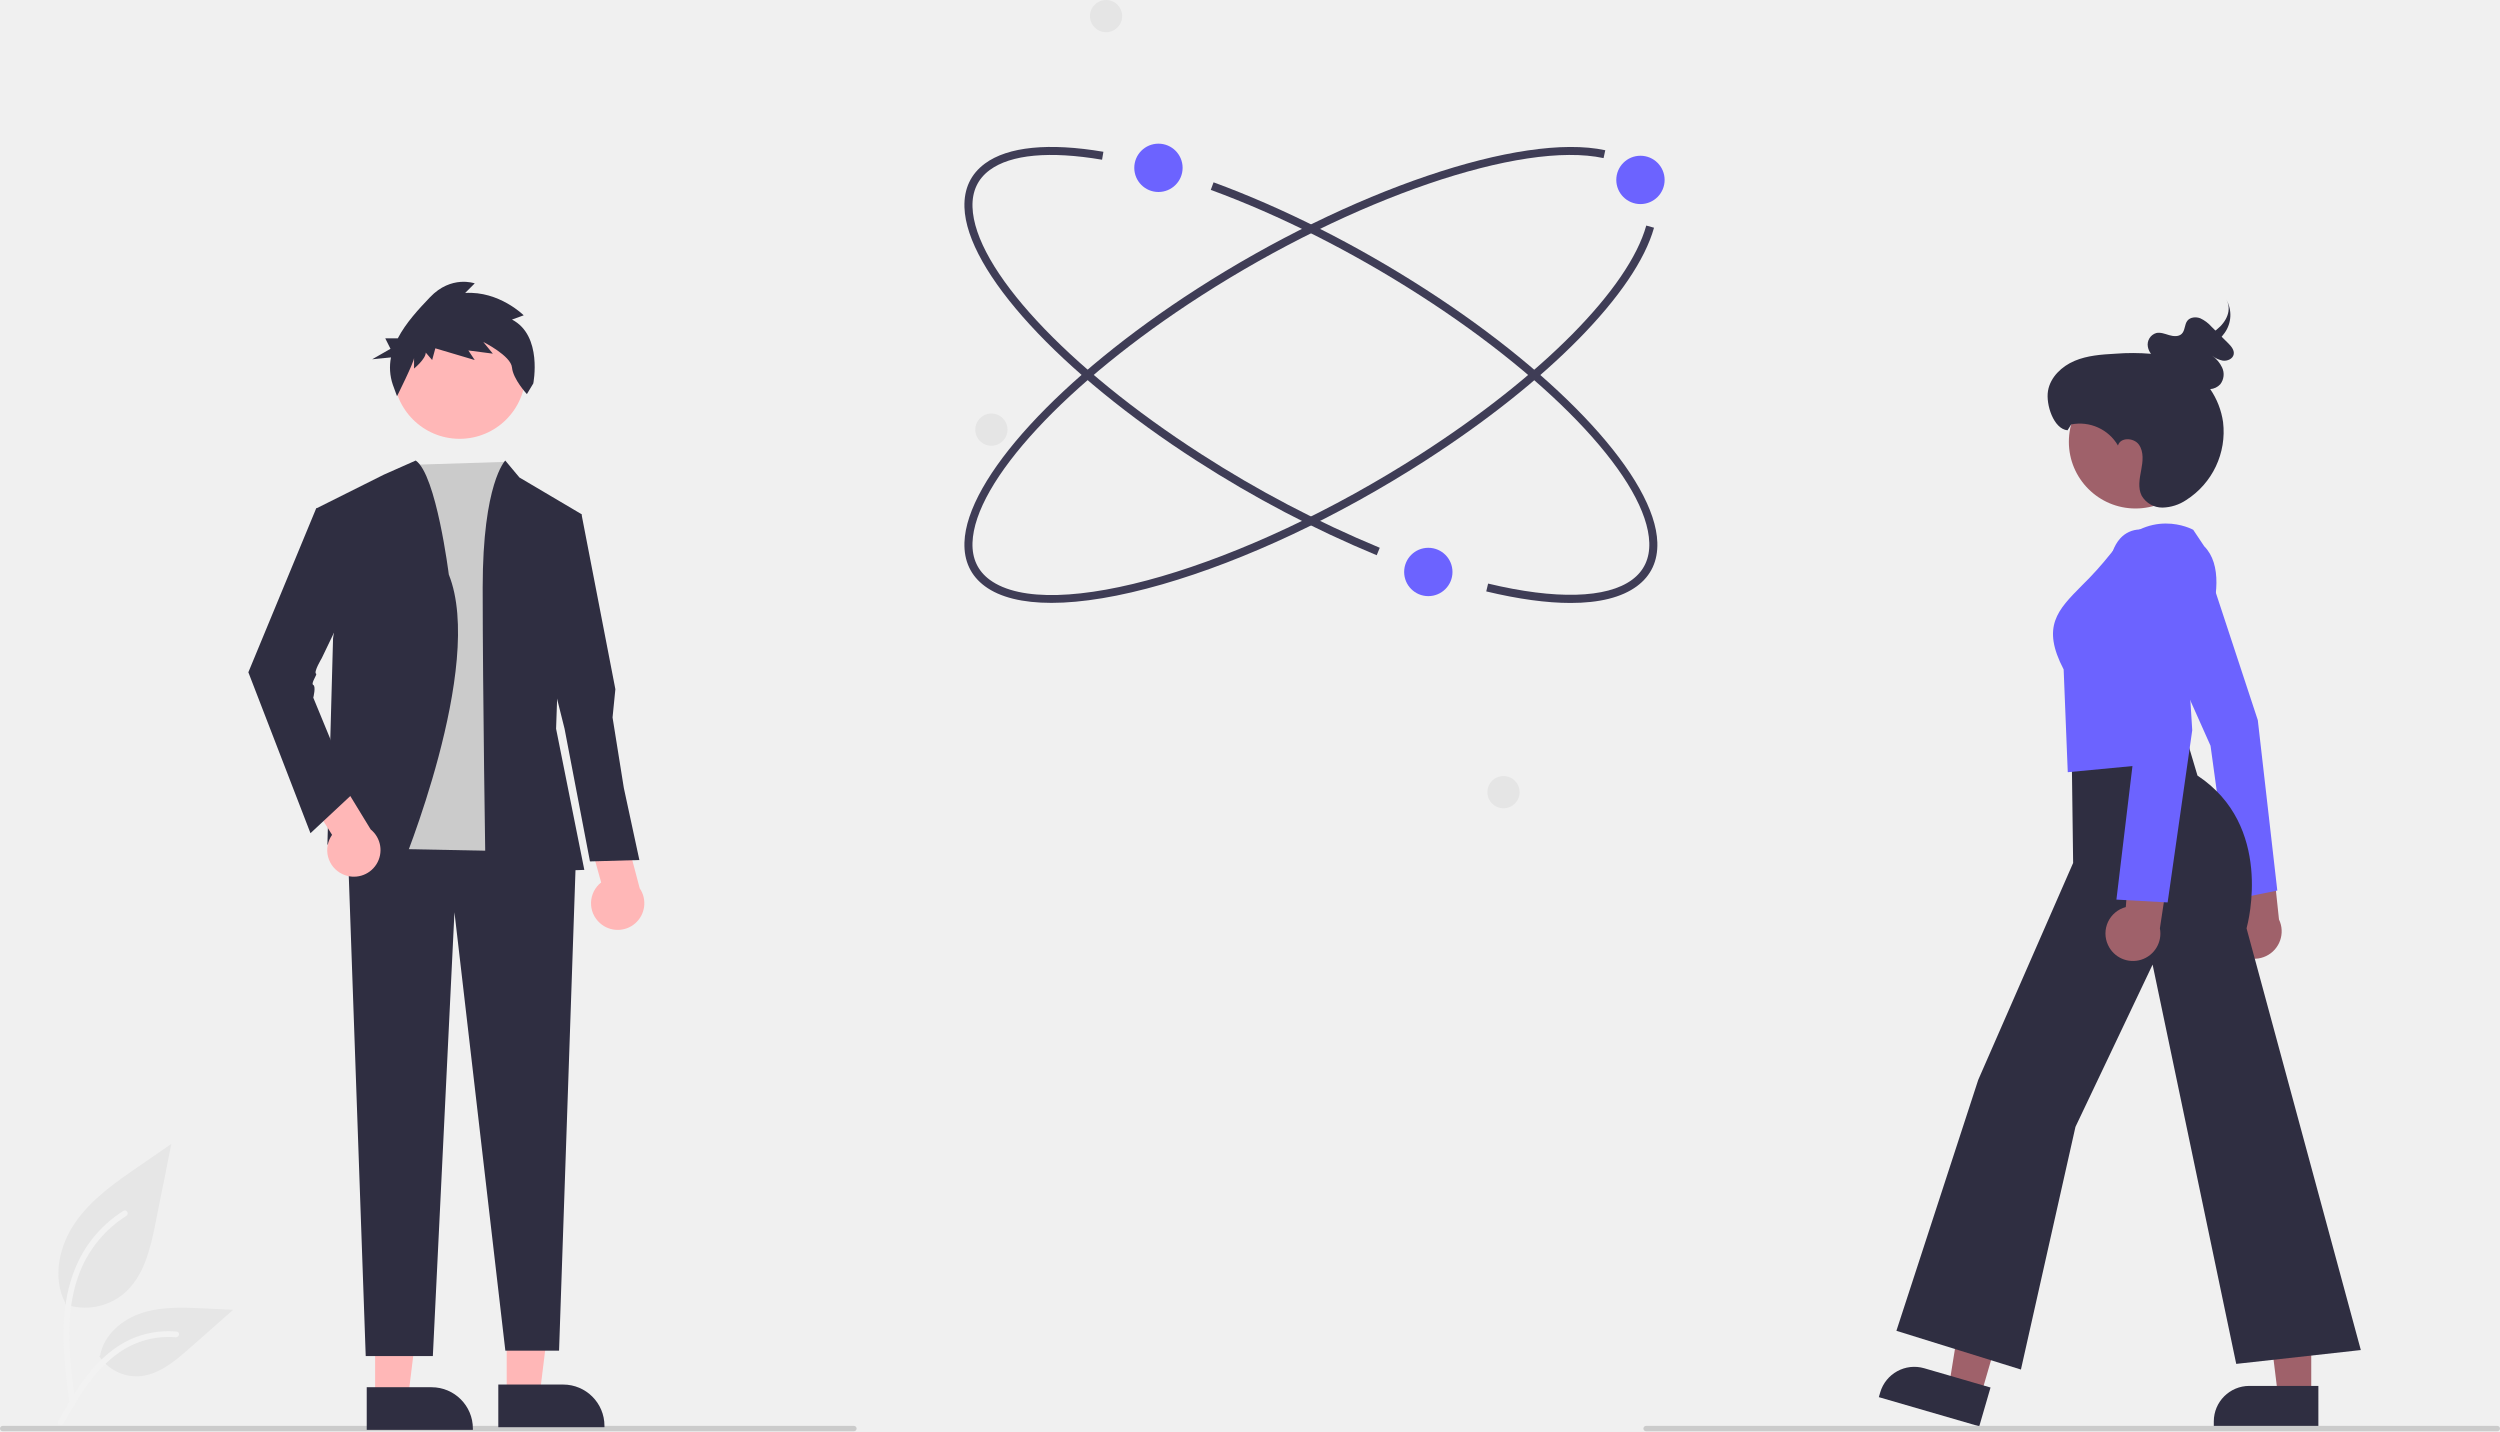
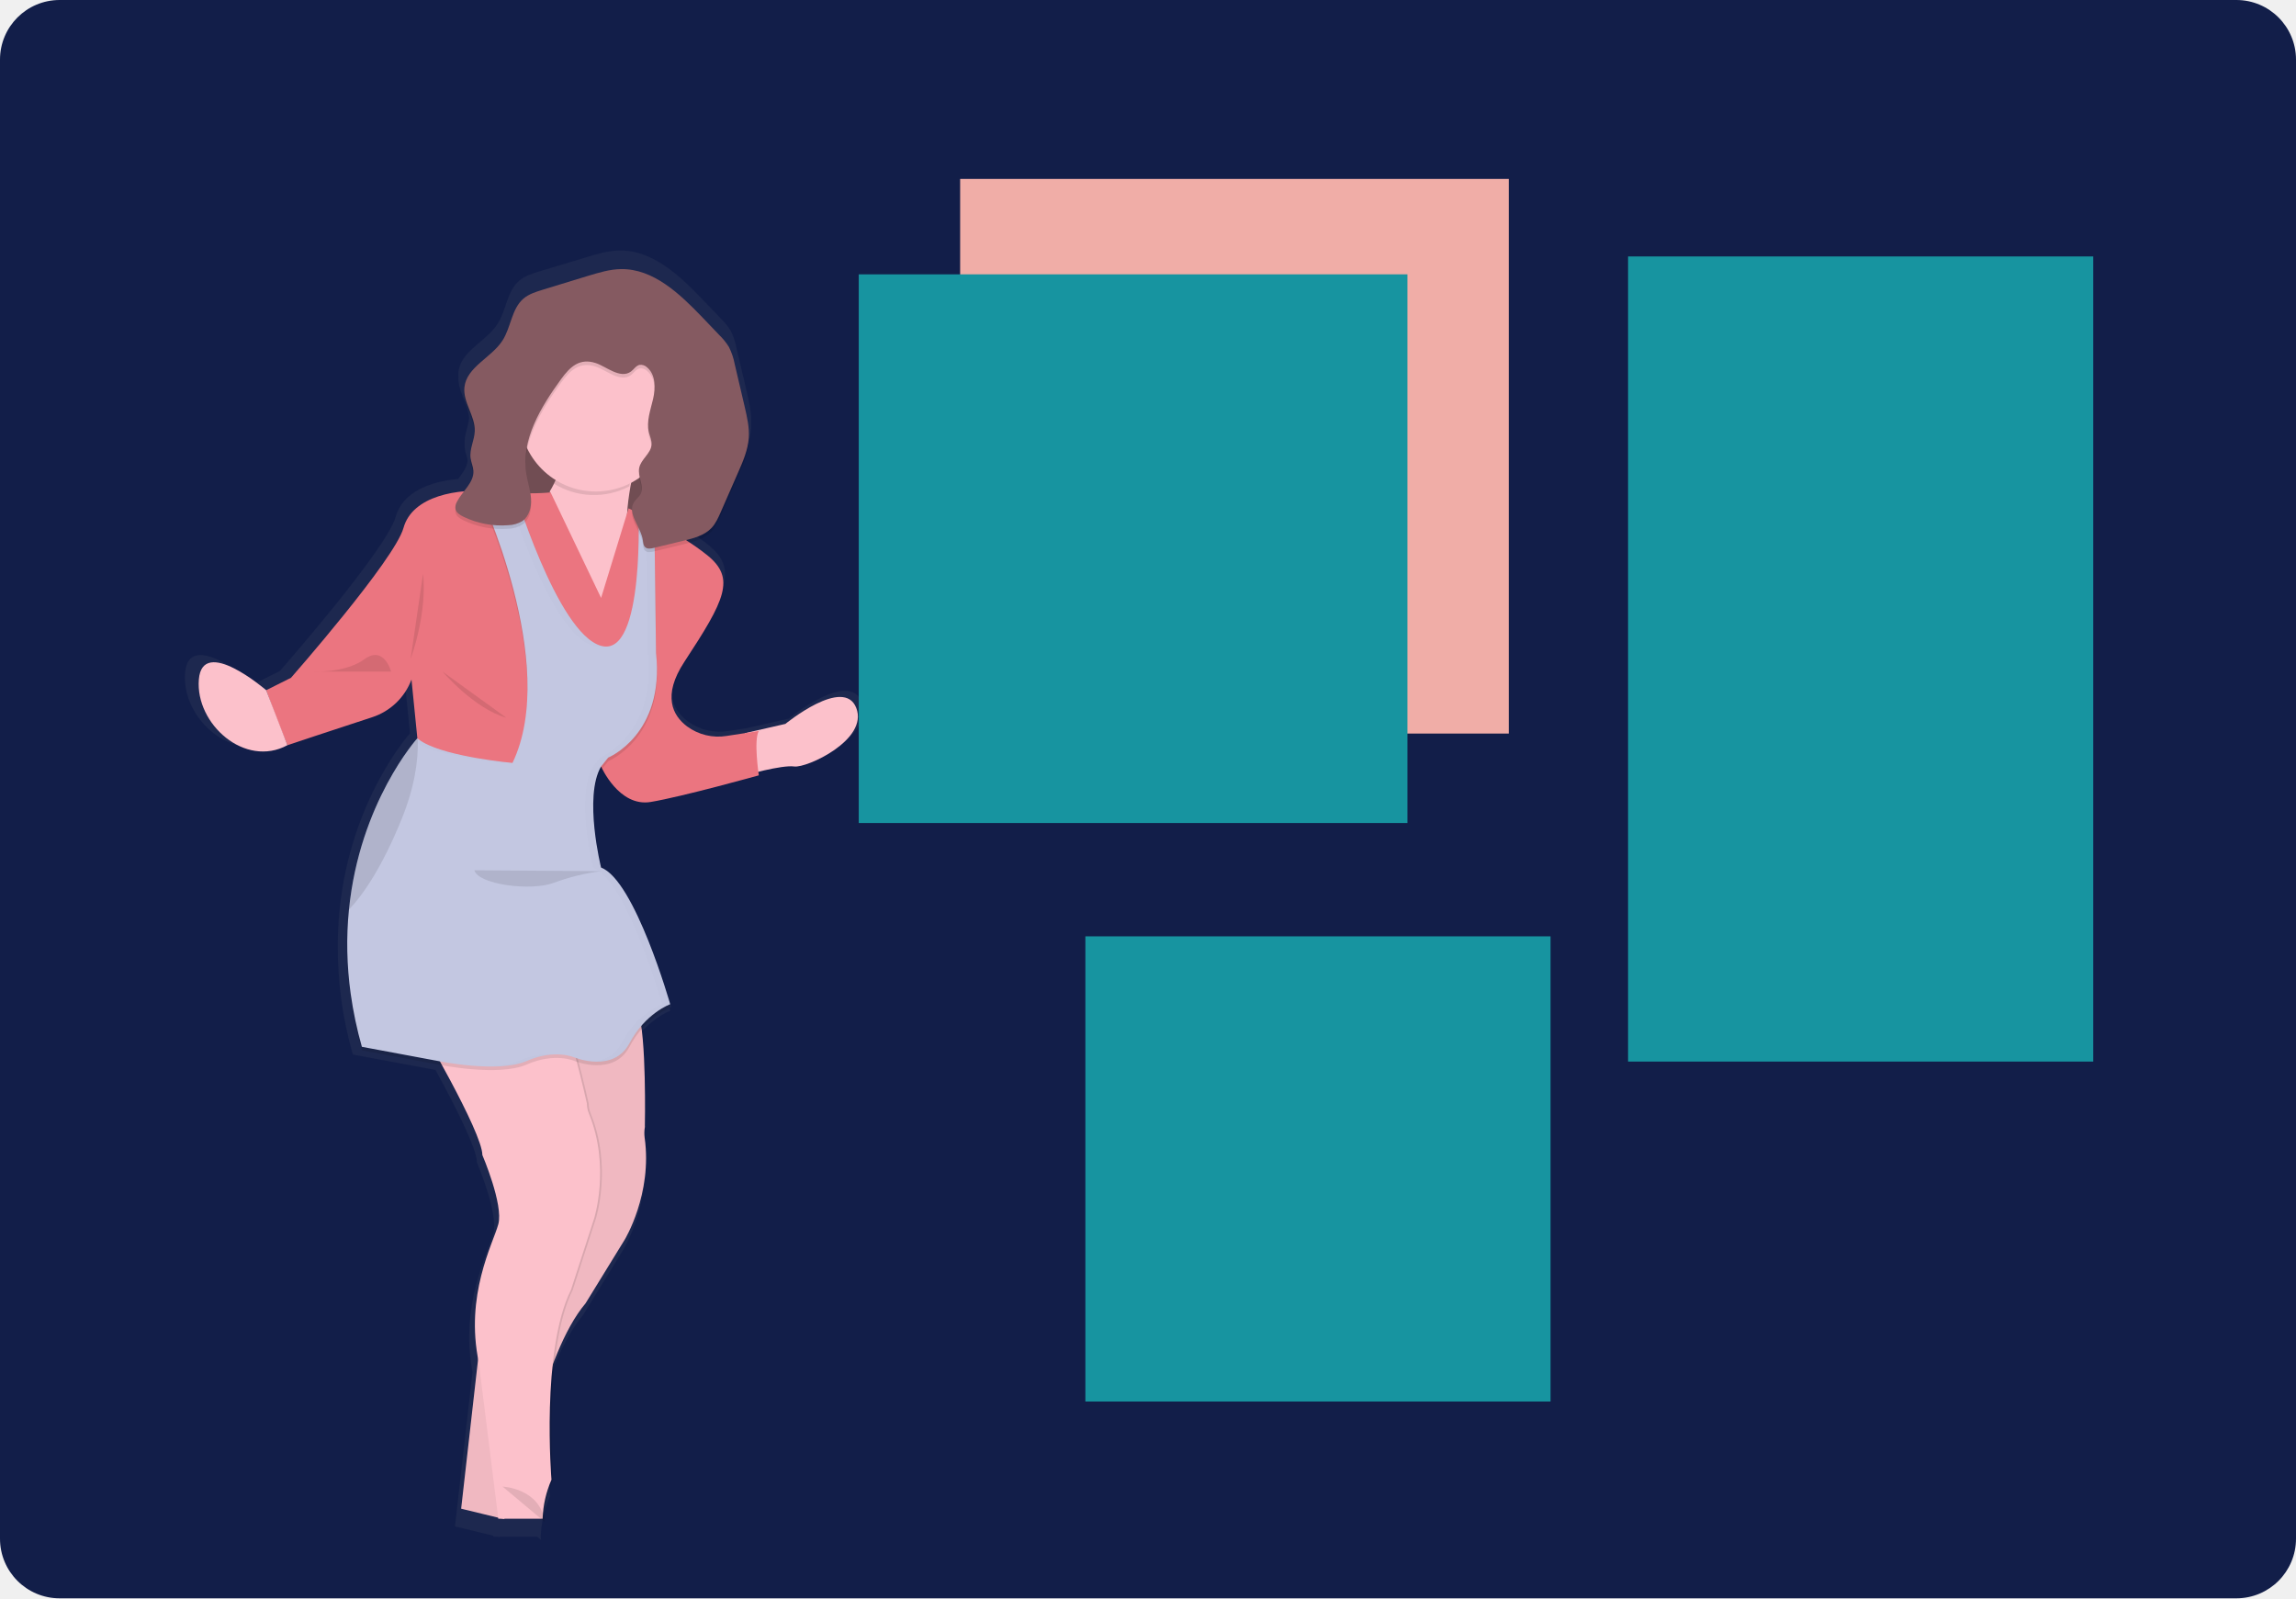
- <svg xmlns="http://www.w3.org/2000/svg" data-name="Layer 1" width="931" height="533" viewBox="0 0 931 533">
-   <path id="b28c6922-ddd3-47e4-a3ac-36d7a7012cbe-962" data-name="Path 438" d="M158.629,669.196a22.651,22.651,0,0,0,21.873-3.853c7.661-6.431,10.063-17.021,12.017-26.83L198.3,609.5l-12.102,8.333c-8.704,5.993-17.603,12.178-23.629,20.858s-8.655,20.53-3.815,29.922" transform="translate(-134.5 -183.5)" fill="#e6e6e6" />
-   <path id="f348d1cd-efe1-4e64-9555-bec9588846f0-963" data-name="Path 439" d="M160.498,706.343c-1.523-11.098-3.09-22.339-2.019-33.555.949-9.962,3.988-19.69,10.176-27.669A46.029,46.029,0,0,1,180.464,634.416c1.181-.745,2.268,1.126,1.092,1.868a43.759,43.759,0,0,0-17.31,20.884c-3.768,9.584-4.374,20.033-3.724,30.215.392,6.157,1.226,12.274,2.063,18.383a1.121,1.121,0,0,1-.756,1.331,1.088,1.088,0,0,1-1.331-.756Z" transform="translate(-134.5 -183.5)" fill="#f2f2f2" />
-   <path id="a93533ad-4b65-413c-802a-4ad30488ecb9-964" data-name="Path 442" d="M171.462,688.535a16.674,16.674,0,0,0,14.528,7.501c7.357-.349,13.487-5.481,19.005-10.355l16.325-14.414L210.517,670.75c-7.77-.372-15.74-.721-23.141,1.678s-14.226,8.163-15.579,15.823" transform="translate(-134.5 -183.5)" fill="#e6e6e6" />
-   <path id="b011e8a2-9a94-4c33-83aa-73d3f3df33bf-965" data-name="Path 443" d="M156.192,712.722c7.333-12.976,15.839-27.397,31.038-32.006a34.635,34.635,0,0,1,13.054-1.348c1.386.12,1.04,2.256-.343,2.137a32.177,32.177,0,0,0-20.833,5.512c-5.874,3.999-10.448,9.558-14.319,15.452-2.371,3.611-4.495,7.375-6.619,11.134C157.491,714.805,155.506,713.937,156.192,712.722Z" transform="translate(-134.5 -183.5)" fill="#f2f2f2" />
-   <circle cx="369.193" cy="160" r="6" fill="#e5e5e5" />
-   <path d="M647.187,390.271a421.9,421.9,0,0,1-67.003-35.151c-50.996-32.803-85.768-70.744-86.524-94.412-.221-6.917,2.348-12.403,7.637-16.304,8.556-6.311,23.809-7.825,44.112-4.382l-.501,2.958c-19.481-3.305-33.945-1.977-41.829,3.838-4.448,3.281-6.607,7.921-6.42,13.794.726,22.726,34.945,59.691,85.149,91.984a418.783,418.783,0,0,0,66.517,34.898Z" transform="translate(-134.5 -183.5)" fill="#3f3d56" />
-   <path d="M719.389,408.044c-8.897,0-19.433-1.432-31.414-4.304l.699-2.917c25.156,6.029,44.192,5.528,53.602-1.414,4.448-3.281,6.607-7.922,6.42-13.794-.727-22.726-34.945-59.691-85.149-91.984-25.445-16.367-52.469-29.998-78.152-39.418l1.033-2.816c25.887,9.495,53.115,23.227,78.742,39.711,50.996,32.803,85.768,70.744,86.524,94.412.221,6.917-2.348,12.403-7.637,16.304C738.44,405.966,730.103,408.044,719.389,408.044Z" transform="translate(-134.5 -183.5)" fill="#3f3d56" />
-   <path d="M526.052,408.012c-10.744 0-19.158-2.061-24.755-6.189-5.289-3.901-7.859-9.387-7.637-16.304.756-23.668,35.528-61.609,86.524-94.412,56.995-36.661,120.97-58.388,152.118-51.659l-.633,2.933c-30.445-6.581-93.471,14.977-149.862,51.25-50.204,32.292-84.422,69.258-85.149,91.984-.188,5.873,1.972,10.514,6.42,13.794,22.525,16.612,94.512-4.387,160.47-46.813,45.309-29.144,77.504-61.752,84.021-85.1l2.89.807c-6.706,24.025-39.386,57.291-85.288,86.816-32.303,20.778-67.037,37.107-97.803,45.978C551.387,405.705,537.417,408.012,526.052,408.012Z" transform="translate(-134.5 -183.5)" fill="#3f3d56" />
-   <circle cx="431.405" cy="62.5" r="9" fill="#6c63ff" />
-   <circle cx="531.905" cy="213" r="9" fill="#6c63ff" />
-   <circle cx="559.905" cy="295" r="6" fill="#e5e5e5" />
-   <circle cx="411.905" cy="6" r="6" fill="#e5e5e5" />
-   <circle cx="610.905" cy="67" r="9" fill="#6c63ff" />
-   <path d="M452.5,716.5h-317a1,1,0,0,1,0-2h317a1,1,0,0,1,0,2Z" transform="translate(-134.5 -183.5)" fill="#cbcbcb" />
-   <polygon points="188.696 519.608 200.956 519.607 206.788 472.319 188.694 472.32 188.696 519.608" fill="#ffb7b7" />
-   <path d="M320.069,699.105l24.144-.001h.001a15.387,15.387,0,0,1,15.386,15.386v.5l-39.531.001Z" transform="translate(-134.5 -183.5)" fill="#2f2e41" />
-   <polygon points="139.696 520.608 151.956 520.607 157.788 473.319 139.694 473.32 139.696 520.608" fill="#ffb7b7" />
-   <path d="M271.069,700.105l24.144-.001h.001a15.387,15.387,0,0,1,15.386,15.386v.5l-39.531.001Z" transform="translate(-134.5 -183.5)" fill="#2f2e41" />
-   <path d="M348.926,504.295,342.693,686.5h-20L303.738,523.22,295.693,688.5h-25l-6.907-195.77,76.75-1.051Z" transform="translate(-134.5 -183.5)" fill="#2f2e41" />
-   <polygon points="152.941 173.116 188.193 172 196.048 317.115 140.325 315.999 152.941 173.116" fill="#cbcbcb" />
-   <path d="M315.303,508.5l36.798-1.051-10.514-52.569,1.051-30.49,8.411-49.415-23.13-13.668L322.663,355s-8.411,8.411-8.411,47.312S315.303,508.5,315.303,508.5Z" transform="translate(-134.5 -183.5)" fill="#2f2e41" />
-   <path d="M283.762,507.449s31.541-75.947,17.873-109.993c0,0-4.653-37.2-12.314-42.456l-11.867,5.257-25.233,12.616,9.462,26.284-3.154,22.079L256.426,497.987Z" transform="translate(-134.5 -183.5)" fill="#2f2e41" />
-   <path d="M262.02,509.016A9.859,9.859,0,0,1,258.163,494.399L246.16,475.334l9.807-10.12,16.572,27.162a9.912,9.912,0,0,1-10.519,16.64Z" transform="translate(-134.5 -183.5)" fill="#ffb7b7" />
-   <path d="M357.884,527.229a9.859,9.859,0,0,1,.488-15.109l-6.044-21.703,12.293-6.89,8.105,30.769a9.912,9.912,0,0,1-14.842,12.933Z" transform="translate(-134.5 -183.5)" fill="#ffb7b7" />
-   <path d="M263.786,370.771l-11.565,2.103-25.233,60.98,23.13,59.928,15.771-14.719-14.719-35.747s1.051-4.205,0-4.731,1.545-3.91,1.051-4.172c-1.051-.559,2.103-5.816,2.103-5.816l12.616-26.284Z" transform="translate(-134.5 -183.5)" fill="#2f2e41" />
-   <polygon points="204.984 191.476 216.55 191.476 229.166 256.661 228.115 267.175 232.32 293.459 238.103 320.269 219.704 320.795 210.241 271.38 201.83 237.737 204.984 191.476" fill="#2f2e41" />
-   <circle cx="171.158" cy="138.854" r="24.561" fill="#ffb7b7" />
-   <path d="M325.167,302.509l4.361-1.586s-9.119-9.119-21.805-8.326l3.568-3.568s-8.722-3.172-16.651,5.154c-4.168,4.377-8.991,9.521-11.997,15.316h-4.67l1.949,3.898L273.099,317.297l7.002-.7a19.672,19.672,0,0,0,.662,10.097l1.586,4.361s6.343-12.687,6.343-14.272v3.965s4.361-3.568,4.361-5.947l2.379,2.775,1.189-4.361,14.669,4.361-2.379-3.568,9.119,1.189-3.568-4.361s10.308,5.154,10.704,9.515c.396,4.361,5.55,9.911,5.55,9.911l2.379-3.965S336.664,308.456,325.167,302.509Z" transform="translate(-134.5 -183.5)" fill="#2f2e41" />
-   <polygon points="751.068 473.471 733.506 468.369 725.837 515.912 737.736 519.37 751.068 473.471" fill="#9f616a" />
-   <path d="M834.178,703.796l.506-1.741a13.234,13.234,0,0,1,16.4-9.017l24.69,7.172h0l-4.197,14.449h0L834.178,703.796Z" transform="translate(-134.5 -183.5)" fill="#2f2e41" />
-   <polygon points="860.711 471.858 842.422 471.857 848.317 519.652 860.708 519.653 860.711 471.858" fill="#9f616a" />
-   <path d="M958.919,714.658l0-1.813a13.234,13.234,0,0,1,13.235-13.233l25.71.001h0l-.001,15.047h0l-38.944-.002Z" transform="translate(-134.5 -183.5)" fill="#2f2e41" />
-   <path d="M978.394,539.54a10.219,10.219,0,0,0,4.799-13.631l-3.464-32.619-17.259-7.376,6.434,35.541a10.219,10.219,0,0,0,9.489,18.086Z" transform="translate(-134.5 -183.5)" fill="#9f616a" />
-   <path d="M975.306,451.681l-20.249-61.47c-.422-.705-5.462-8.637-16.437-5.263a9.178,9.178,0,0,0-5.669,4.623c-3.213,6.159-.216,15.674-.203,15.724l24.929,55.863.026.058,7.869,57.37,16.993-3.45Z" transform="translate(-134.5 -183.5)" fill="#6c63ff" />
-   <path d="M840.72,679.087l30.477-93.455,35.337-80.771-.509-39.174,41.934-9.778,4.883,16.417c28.242,18.635,18.938,54.483,18.275,56.886l42.554,157.045-46.4,5.155-31.145-148.692-28.724,60.419-20.309,90.377Z" transform="translate(-134.5 -183.5)" fill="#2f2e41" />
-   <path d="M903.002,432.802c-8.337-15.981-2.31-22.067,6.806-31.272a125.466,125.466,0,0,0,10.466-11.57c14.221-18.283,30.725-9.304,30.891-9.21l.093.052,4.078,6.116c13.438,13.524-6.94,50.687-8.488,53.454l1.022,26.574-43.336,4.127Z" transform="translate(-134.5 -183.5)" fill="#6c63ff" />
-   <circle cx="795.269" cy="164.538" r="24.825" fill="#9f616a" />
-   <path d="M919.513,535.392a10.219,10.219,0,0,0,19.332-6.176l4.902-32.434-14.831-11.503-2.768,36.012a10.164,10.164,0,0,0-6.636,14.101Z" transform="translate(-134.5 -183.5)" fill="#9f616a" />
-   <path d="M922.654,518.508l7.001-58.309-9.979-60.339c-.023-.423-.519-10.43,4.397-15.853a10.037,10.037,0,0,1,7.277-3.331c12.468-.546,15.45,9.842,15.478,9.946l4.061,64.821-9.161,64.125Z" transform="translate(-134.5 -183.5)" fill="#6c63ff" />
-   <path d="M904.453,343.74l1.351-2.175A16.457,16.457,0,0,1,923.236,349.408c.853-3.141,5.92-2.979,7.795-.319,1.875,2.661,1.46,6.255.852,9.453-.608,3.197-1.297,6.673.18,9.573a8.871,8.871,0,0,0,7.755,4.41,16.499,16.499,0,0,0,8.808-2.803A30.152,30.152,0,0,0,962.367,340.666a29.012,29.012,0,0,0-4.775-12.257,5.666,5.666,0,0,0,3.754-1.825,6.008,6.008,0,0,0,.658-6.24,11.305,11.305,0,0,0-3.683-4.37,9.171,9.171,0,0,0,3.897,1.82c1.752.253,3.797-.657,4.114-2.345.303-1.608-.985-3.072-2.176-4.251q-1.158-1.147-2.316-2.294a14.632,14.632,0,0,0,1.114-1.43A11.503,11.503,0,0,0,963.531,295c2.209,3.773.271,8.262-3.621,11.321-.125.098-.266.185-.394.28l-1.477-1.463a12.653,12.653,0,0,0-4.154-3.107c-1.634-.627-3.721-.443-4.787.886-1.141,1.423-.822,3.687-2.157,4.939-1.169,1.095-3.071.912-4.644.45-1.573-.462-3.198-1.138-4.788-.792a4.497,4.497,0,0,0-3.144,5.15,6.13,6.13,0,0,0,1.163,2.595,81.002,81.002,0,0,0-13.211-.041c-5.176.288-10.464.647-15.239,2.667-4.774,2.02-9.018,6.039-9.898,11.147C896.298,334.142,899.289,343.291,904.453,343.74Z" transform="translate(-134.5 -183.5)" fill="#2f2e41" />
-   <path d="M1064.5,716.5h-317a1,1,0,0,1,0-2h317a1,1,0,0,1,0,2Z" transform="translate(-134.5 -183.5)" fill="#cbcbcb" />
+ <svg xmlns="http://www.w3.org/2000/svg" width="385" height="268" viewBox="0 0 385 268" fill="none">
+   <rect width="385" height="268" rx="10" fill="#121E49" />
+   <g opacity="0.1">
+     <path opacity="0.1" d="M112.613 255.449C112.316 254.75 111.888 254.235 111.321 254.087C110.753 253.938 110.109 254.176 109.497 254.652C109.137 254.939 108.811 255.266 108.525 255.628C108.334 255.865 108.157 256.112 107.993 256.368C107.806 256.661 107.636 256.965 107.485 257.279C107.279 257.698 107.114 258.137 106.992 258.588C106.965 258.689 106.941 258.79 106.923 258.885C106.871 259.128 106.843 259.375 106.837 259.623C106.813 261.11 107.838 261.824 109.182 262.178C110.525 262.532 111.793 262.431 112.509 261.069C112.63 260.844 112.73 260.607 112.807 260.364C112.827 260.292 112.851 260.218 112.869 260.141C112.978 259.709 113.048 259.267 113.077 258.823C113.098 258.525 113.107 258.228 113.101 257.93C113.09 257.495 113.045 257.061 112.967 256.633C112.892 256.227 112.773 255.83 112.613 255.449Z" fill="url(#paint0_linear_15_381)" />
+   </g>
+   <g opacity="0.1">
+     <path opacity="0.1" d="M215.117 209.867C215.025 209.678 214.916 209.498 214.791 209.329L214.675 209.177C214.444 208.893 214.189 208.63 213.911 208.392C213.73 208.234 213.537 208.094 213.338 207.942C213.044 207.735 212.735 207.551 212.413 207.392C212.105 207.238 211.782 207.117 211.448 207.032C210.854 206.883 210.286 206.916 209.909 207.22C209.531 207.523 209.371 208.07 209.386 208.707C209.399 209.087 209.456 209.464 209.555 209.832C209.618 210.075 209.695 210.314 209.784 210.549C209.886 210.817 210.004 211.079 210.137 211.334C210.314 211.677 210.523 212.003 210.761 212.307C210.815 212.375 210.871 212.438 210.925 212.5C211.06 212.654 211.209 212.794 211.371 212.92C212.354 213.675 213.323 213.336 214.217 212.622C215.112 211.908 215.67 211.013 215.117 209.867Z" fill="url(#paint1_linear_15_381)" />
+   </g>
+   <g opacity="0.1">
+     <path opacity="0.1" d="M97.864 231.489L94.194 229.038C95.101 230.251 96.396 231.116 97.864 231.489V231.489Z" fill="url(#paint2_linear_15_381)" />
+   </g>
+   <path d="M132.272 120.488L125.284 122.083L122.152 122.571C120.958 122.768 119.736 122.724 118.56 122.441C117.383 122.159 116.275 121.643 115.3 120.926C112.836 119.066 110.967 115.672 114.836 109.776C121.872 99.066 123.706 95.383 118.812 91.403C117.92 90.665 116.871 89.915 115.781 89.204C117.175 88.826 118.544 88.312 119.519 87.27C120.235 86.506 120.669 85.527 121.091 84.569L124.11 77.694C124.954 75.772 125.809 73.803 125.949 71.711C125.97 71.387 125.97 71.06 125.949 70.736C125.997 69.058 125.616 67.392 125.233 65.753L123.51 58.393C123.317 57.358 122.977 56.356 122.499 55.418C122.02 54.657 121.449 53.957 120.8 53.335L117.876 50.286C114.013 46.258 109.476 41.932 103.91 42.001C101.967 42.025 100.08 42.596 98.223 43.167L90.396 45.52C89.208 45.88 88.019 46.261 87.068 47.058C84.989 48.843 84.911 52.017 83.431 54.314C81.512 57.289 77.227 58.863 76.871 62.388C76.85 62.639 76.85 62.892 76.871 63.144C76.71 65.524 78.496 67.686 78.653 70.051C78.564 71.518 77.81 72.934 77.919 74.386C77.898 74.661 77.905 74.937 77.94 75.21C78.035 75.903 78.335 76.561 78.41 77.254C78.297 78.381 77.566 79.336 76.817 80.312C72.048 80.734 67.493 82.549 66.361 86.622C64.831 92.134 46.937 112.504 46.937 112.504L42.655 114.661C42.655 114.661 31.643 105.168 31.031 112.822C30.419 120.477 38.983 128.134 46.325 124.154C46.325 124.154 54.285 121.497 60.956 119.319C62.501 118.815 63.913 117.97 65.086 116.845C66.26 115.72 67.166 114.345 67.737 112.822L68.75 122.955C68.75 122.955 58.796 134.004 56.944 152.543C56.757 154.406 56.647 156.348 56.647 158.359C56.593 164.604 57.442 170.824 59.17 176.825L72.322 179.276C72.322 179.276 72.574 179.33 73.023 179.41C76.16 185.131 79.967 192.553 79.967 194.894C79.967 194.894 83.636 203.468 82.718 206.839C81.827 210.144 77.091 218.762 79.23 230.085L76.291 255.94L82.695 257.493L82.718 257.674H83.449L83.726 257.74L83.743 257.674H90.087L90.744 258.225C90.717 258.034 90.685 257.853 90.649 257.674H90.673C90.748 255.351 91.268 253.064 92.203 250.936C92.203 250.936 91.312 240.101 92.53 230.005C93.986 226.331 95.73 222.924 97.774 220.5L104.519 209.531C104.519 209.531 109.357 201.627 107.975 191.887C107.896 191.293 107.909 190.691 108.014 190.102C108.044 189.932 108.014 189.902 108.014 189.902C108.014 189.902 108.24 179.211 107.464 173.151C109.88 170.384 112.397 169.483 112.397 169.483C112.397 169.483 112.346 169.307 112.254 168.992C112.444 168.908 112.551 168.87 112.551 168.87C112.551 168.87 106.433 147.432 100.621 145.29C100.621 145.29 98.366 136.256 99.664 130.416C99.846 129.73 100.116 129.071 100.466 128.455L100.651 128.226C101.382 129.678 104.303 134.771 109.033 133.968C114.539 133.049 127.69 129.375 127.69 129.375C127.69 129.375 127.655 129.14 127.607 128.756C129.666 128.253 132.516 127.658 133.808 127.842C135.951 128.14 146.654 123.249 144.505 117.728C142.357 112.206 132.272 120.488 132.272 120.488Z" fill="url(#paint3_linear_15_381)" />
+   <path opacity="0.3" d="M210.182 205.646C209.19 206.158 207.977 206.958 207.404 208.026C207.308 207.669 207.253 207.303 207.24 206.934C207.745 206.216 208.438 205.652 209.243 205.304C209.567 205.384 209.882 205.498 210.182 205.646V205.646Z" fill="white" />
+   <path d="M124.906 122.934L131.696 121.381C131.696 121.381 141.501 113.349 143.581 118.703C145.661 124.058 135.261 128.818 133.181 128.521C131.101 128.223 124.862 130.008 124.862 130.008L124.906 122.934Z" fill="#FCC1CB" />
+   <path d="M112.679 67.24H87.125V92.825H112.679V67.24Z" fill="#855A61" />
+   <path opacity="0.15" d="M112.679 67.24H87.125V92.825H112.679V67.24Z" fill="black" />
+   <path d="M83.838 169.155C83.838 169.155 89.969 189.313 89.059 193.074C89.059 193.074 90.566 201.999 88.931 204.973C87.297 207.948 80.647 215.207 80.3 226.756L77.328 252.971L84.549 254.723C85.147 252.546 86.157 250.505 87.523 248.708C87.523 248.708 90.896 227.181 98.184 218.542L104.736 207.886C104.736 207.886 109.434 200.208 108.094 190.747C108.016 190.169 108.028 189.582 108.13 189.007C108.156 188.843 108.13 188.814 108.13 188.814C108.13 188.814 108.451 173.588 106.98 169.557C105.509 165.526 83.838 169.155 83.838 169.155Z" fill="#FCC1CB" />
+   <path opacity="0.05" d="M83.838 169.155C83.838 169.155 89.969 189.313 89.059 193.074C89.059 193.074 90.566 201.999 88.931 204.973C87.297 207.948 80.647 215.207 80.3 226.756L77.328 252.971L84.549 254.723C85.147 252.546 86.157 250.505 87.523 248.708C87.523 248.708 90.896 227.181 98.184 218.542L104.736 207.886C104.736 207.886 109.434 200.208 108.094 190.747C108.016 190.169 108.028 189.582 108.13 189.007C108.156 188.843 108.13 188.814 108.13 188.814C108.13 188.814 108.451 173.588 106.98 169.557C105.509 165.526 83.838 169.155 83.838 169.155Z" fill="black" />
+   <path opacity="0.1" d="M70.485 171.657C70.485 171.657 81.182 189.804 81.182 193.672C81.182 193.672 84.748 202.002 83.856 205.274C82.965 208.546 78.211 217.174 80.588 228.478L83.856 254.658H91.285C91.358 252.401 91.863 250.18 92.77 248.113C92.77 248.113 90.988 226.396 96.039 216.281L99.902 204.381C99.902 204.381 102.716 195.647 99.034 186.681C98.822 186.161 98.713 185.606 98.713 185.044V185.044C98.713 185.044 95.445 170.17 93.068 166.6C90.691 163.03 70.485 171.657 70.485 171.657Z" fill="black" />
+   <path d="M70.188 171.657C70.188 171.657 80.885 189.804 80.885 193.672C80.885 193.672 84.451 202.002 83.559 205.274C82.668 208.546 77.914 217.174 80.291 228.478L83.559 254.658H90.988C91.061 252.401 91.565 250.18 92.473 248.113C92.473 248.113 90.691 226.396 95.742 216.281L99.605 204.381C99.605 204.381 102.419 195.647 98.737 186.681C98.524 186.161 98.415 185.606 98.416 185.044V185.044C98.416 185.044 95.148 170.17 92.77 166.6C90.393 163.03 70.188 171.657 70.188 171.657Z" fill="#FCC1CB" />
+   <path d="M107.033 75.567C107.033 75.567 104.062 86.574 105.548 89.847C107.033 93.119 100.793 104.424 100.793 104.424L92.176 82.409C94.048 79.393 94.686 75.77 93.959 72.295L107.033 75.567Z" fill="#FCC1CB" />
+   <path d="M92.325 82.561C92.325 82.561 88.611 83.007 82.668 82.412C76.725 81.817 69.148 83.156 67.662 88.511C66.177 93.866 48.794 113.649 48.794 113.649L44.634 115.732C44.634 115.732 46.417 120.789 48.2 124.954C48.2 124.954 55.925 122.372 62.415 120.259C63.916 119.769 65.287 118.947 66.427 117.853C67.567 116.76 68.446 115.424 68.999 113.944L70.188 125.843L97.525 130.901L100.793 128.521C100.793 128.521 103.765 135.363 109.113 134.471C114.462 133.578 127.239 130.008 127.239 130.008C127.239 130.008 126.347 124.058 127.239 122.571L121.863 123.398C120.704 123.589 119.517 123.546 118.374 123.272C117.231 122.998 116.155 122.497 115.207 121.8C112.813 119.992 111 116.695 114.759 110.969C121.593 100.556 123.376 96.987 118.622 93.119C113.867 89.252 105.399 85.236 105.399 85.236L100.793 100.259L92.325 82.561Z" fill="#EB7580" />
+   <path opacity="0.1" d="M85.936 81.814L80.24 82.865C80.24 82.865 93.959 111.861 85.936 128.521C85.936 128.521 73.344 127.381 69.983 124.383C69.983 124.383 51.765 144.585 60.679 176.12L73.457 178.5C73.457 178.5 83.559 180.582 88.313 178.5C93.068 176.417 96.336 177.905 96.336 177.905C96.336 177.905 102.873 180.582 105.547 175.525C108.222 170.467 112.382 168.98 112.382 168.98C112.382 168.98 106.439 148.155 100.793 146.073C100.793 146.073 97.822 134.173 100.793 129.116L101.982 127.628C101.982 127.628 111.49 123.761 110.005 110.076L109.707 86.277L107.033 85.682C107.033 85.682 108.222 110.969 100.793 108.886C93.365 106.804 85.936 81.814 85.936 81.814Z" fill="black" />
+   <path d="M112.382 168.385C112.382 168.385 108.222 169.872 105.548 174.93C102.873 179.987 96.336 177.31 96.336 177.31C96.336 177.31 93.068 175.822 88.313 177.905C83.559 179.987 73.457 177.905 73.457 177.905L60.679 175.525C59.847 172.597 59.219 169.615 58.799 166.6C58.475 164.265 58.288 161.912 58.237 159.555C58.187 157.21 58.279 154.865 58.513 152.531C60.314 134.515 69.983 123.788 69.983 123.788L70.057 123.85C70.191 123.965 70.331 124.072 70.476 124.171C70.616 124.27 70.773 124.362 70.928 124.454C75.23 126.959 85.936 127.926 85.936 127.926C93.959 111.266 80.24 82.269 80.24 82.269L85.936 81.219C85.936 81.219 93.365 106.209 100.793 108.291C108.222 110.374 107.033 85.087 107.033 85.087L109.707 85.682L110.005 109.481C111.49 123.166 101.982 127.033 101.982 127.033L100.793 128.521C97.822 133.578 100.793 145.478 100.793 145.478C106.439 147.56 112.382 168.385 112.382 168.385Z" fill="#C3C7E1" />
+   <path d="M44.634 115.729C44.634 115.729 33.937 106.506 33.343 113.944C32.748 121.381 41.068 128.818 48.2 124.951L44.634 115.729Z" fill="#FCC1CB" />
+   <path opacity="0.1" d="M92.872 81.091C94.76 82.262 96.92 82.919 99.139 82.999C101.358 83.079 103.56 82.578 105.527 81.547C106.07 78.616 106.73 76.165 106.73 76.165L93.656 72.892C94.212 75.643 93.939 78.497 92.872 81.091V81.091Z" fill="black" />
+   <path opacity="0.1" d="M70.931 96.246C70.931 96.246 71.822 101.898 68.851 110.525Z" fill="black" />
+   <path opacity="0.1" d="M74.199 112.608C74.199 112.608 79.548 118.855 84.896 120.343Z" fill="black" />
+   <path opacity="0.1" d="M52.508 112.608C52.508 112.608 57.857 112.905 61.125 110.525C64.394 108.145 65.582 112.608 65.582 112.608" fill="black" />
+   <path opacity="0.1" d="M100.793 146.073C98.104 146.418 95.463 147.067 92.919 148.007C89.056 149.494 80.142 148.304 79.548 145.924" fill="black" />
+   <g opacity="0.1">
+     <path opacity="0.1" d="M99.456 108.291C99.965 108.446 100.507 108.452 101.019 108.309L100.942 108.291C93.513 106.209 86.085 81.219 86.085 81.219L84.677 81.478C85.488 84.129 92.47 106.337 99.456 108.291Z" fill="black" />
+     <path opacity="0.1" d="M84.599 127.926L84.668 127.774C81.28 127.375 72.797 126.168 70.132 123.788C70.132 123.788 69.93 124.014 69.579 124.448C73.873 126.959 84.599 127.926 84.599 127.926Z" fill="black" />
+     <path opacity="0.1" d="M86.976 177.905C85.559 178.526 83.669 178.773 81.711 178.821C84.171 178.88 86.688 178.681 88.462 177.905C89.804 177.302 91.239 176.935 92.705 176.822C90.736 176.708 88.769 177.08 86.976 177.905Z" fill="black" />
+     <path opacity="0.1" d="M100.942 145.478C100.942 145.478 97.971 133.578 100.942 128.521L102.13 127.033C102.13 127.033 111.639 123.166 110.153 109.481L109.856 85.682L107.182 85.087C107.182 85.087 107.182 85.206 107.182 85.42L108.37 85.682L108.667 109.481C110.153 123.166 100.645 127.033 100.645 127.033L99.456 128.521C96.485 133.578 99.456 145.478 99.456 145.478C105.102 147.56 111.045 168.385 111.045 168.385C111.045 168.385 106.885 169.872 104.21 174.93C103.072 177.084 101.239 177.833 99.495 177.985C101.575 178.154 104.222 177.717 105.696 174.93C108.37 169.872 112.53 168.385 112.53 168.385C112.53 168.385 106.588 147.56 100.942 145.478Z" fill="black" />
+   </g>
+   <path d="M99.902 82.412C106.958 82.412 112.679 76.685 112.679 69.62C112.679 62.555 106.958 56.828 99.902 56.828C92.845 56.828 87.125 62.555 87.125 69.62C87.125 76.685 92.845 82.412 99.902 82.412Z" fill="#FCC1CB" />
+   <path opacity="0.1" d="M105.812 62.885C106.305 62.519 106.65 61.9 107.25 61.772C107.478 61.744 107.709 61.768 107.926 61.841C108.144 61.914 108.342 62.035 108.507 62.195C109.954 63.417 109.939 65.648 109.511 67.496C109.083 69.343 108.358 71.236 108.804 73.077C108.974 73.77 109.306 74.442 109.256 75.159C109.152 76.647 107.446 77.608 107.176 79.086C106.905 80.565 108.112 82.142 107.414 83.454C107.146 83.956 106.644 84.292 106.332 84.771C105.093 86.672 107.446 88.901 107.791 91.144C107.856 91.566 107.865 92.036 108.177 92.334C108.546 92.685 109.137 92.587 109.63 92.468L114.658 91.251C116.343 90.843 118.131 90.379 119.317 89.112C120.012 88.371 120.434 87.419 120.844 86.488L123.774 79.806C124.594 77.941 125.423 76.028 125.557 73.993C125.676 72.244 125.26 70.507 124.873 68.802L123.201 61.662C123.015 60.653 122.684 59.676 122.22 58.762C121.755 58.02 121.202 57.339 120.571 56.733L117.73 53.758C113.968 49.849 109.565 45.648 104.145 45.714C102.258 45.737 100.425 46.309 98.618 46.847L91.014 49.173C89.87 49.524 88.691 49.893 87.782 50.661C85.764 52.383 85.702 55.477 84.249 57.708C82.385 60.6 78.223 62.126 77.875 65.553C77.619 68.073 79.696 70.346 79.61 72.878C79.557 74.416 78.701 75.891 78.909 77.417C79.007 78.131 79.334 78.807 79.379 79.527C79.5 81.517 77.548 82.936 76.633 84.706C76.41 85.072 76.318 85.503 76.371 85.929C76.502 86.562 77.123 86.955 77.703 87.235C80.045 88.37 82.647 88.861 85.241 88.657C86.075 88.636 86.888 88.396 87.6 87.96C88.738 87.163 89.133 85.628 89.047 84.239C88.961 82.85 88.489 81.517 88.263 80.142C87.306 74.383 90.67 68.864 94.102 64.143C95.653 62.013 97.231 60.618 99.869 61.466C101.575 61.986 104.005 64.224 105.812 62.885Z" fill="black" />
+   <path d="M105.812 62.29C106.305 61.924 106.65 61.305 107.25 61.177C107.478 61.149 107.709 61.173 107.926 61.246C108.144 61.319 108.342 61.44 108.507 61.6C109.954 62.822 109.939 65.054 109.511 66.901C109.083 68.748 108.358 70.641 108.804 72.482C108.974 73.175 109.306 73.847 109.256 74.564C109.152 76.052 107.446 77.013 107.176 78.491C106.905 79.97 108.112 81.547 107.414 82.859C107.146 83.361 106.644 83.698 106.332 84.176C105.093 86.077 107.446 88.306 107.791 90.549C107.856 90.971 107.865 91.441 108.177 91.739C108.546 92.09 109.137 91.992 109.63 91.873L114.658 90.656C116.343 90.248 118.131 89.784 119.317 88.517C120.012 87.776 120.434 86.824 120.844 85.893L123.774 79.211C124.594 77.346 125.423 75.433 125.557 73.398C125.676 71.649 125.26 69.912 124.873 68.207L123.201 61.067C123.015 60.058 122.684 59.081 122.22 58.167C121.755 57.425 121.202 56.744 120.571 56.138L117.73 53.163C113.968 49.254 109.565 45.053 104.145 45.119C102.258 45.142 100.425 45.714 98.618 46.252L91.014 48.578C89.87 48.929 88.691 49.298 87.782 50.066C85.764 51.788 85.702 54.882 84.249 57.114C82.385 60.005 78.223 61.531 77.875 64.958C77.619 67.478 79.696 69.751 79.61 72.283C79.557 73.821 78.701 75.296 78.909 76.822C79.007 77.536 79.334 78.212 79.379 78.932C79.5 80.922 77.548 82.341 76.633 84.111C76.41 84.477 76.318 84.908 76.371 85.334C76.502 85.967 77.123 86.36 77.703 86.64C80.045 87.775 82.647 88.266 85.241 88.062C86.075 88.041 86.888 87.801 87.6 87.366C88.738 86.568 89.133 85.033 89.047 83.644C88.961 82.255 88.489 80.922 88.263 79.547C87.306 73.788 90.67 68.269 94.102 63.548C95.653 61.418 97.231 60.023 99.869 60.871C101.575 61.391 104.005 63.629 105.812 62.29Z" fill="#855A61" />
+   <path opacity="0.1" d="M67.365 137.3C64.156 145.21 61.051 149.833 58.513 152.534C60.314 134.518 69.983 123.791 69.983 123.791L70.057 123.853C70.17 127.607 69.481 132.091 67.365 137.3Z" fill="black" />
+   <path opacity="0.1" d="M84.275 249.264C84.275 249.264 90.587 249.535 91.353 255.196Z" fill="black" />
+   <path d="M133.33 122.55C133.33 122.55 138.976 118.168 140.758 121.672C140.758 121.672 134.816 124.302 133.33 123.865V122.55Z" fill="#FCC1CB" />
+   <rect x="182" y="157" width="78" height="78" fill="#1794A0" />
+   <rect x="273" y="43" width="78" height="135" fill="#1794A0" />
+   <rect x="161" y="30" width="92" height="93" fill="#F0ADA7" />
+   <rect x="144" y="46" width="92" height="92" fill="#1794A0" />
+   <defs>
+     <linearGradient id="paint0_linear_15_381" x1="106.837" y1="258.198" x2="113.095" y2="258.198" gradientUnits="userSpaceOnUse">
+       <stop stop-color="#808080" stop-opacity="0.25" />
+       <stop offset="0.54" stop-color="#808080" stop-opacity="0.12" />
+       <stop offset="1" stop-color="#808080" stop-opacity="0.1" />
+     </linearGradient>
+     <linearGradient id="paint1_linear_15_381" x1="6127.02" y1="4209.98" x2="6246.37" y2="4209.98" gradientUnits="userSpaceOnUse">
+       <stop stop-color="#808080" stop-opacity="0.25" />
+       <stop offset="0.54" stop-color="#808080" stop-opacity="0.12" />
+       <stop offset="1" stop-color="#808080" stop-opacity="0.1" />
+     </linearGradient>
+     <linearGradient id="paint2_linear_15_381" x1="2319.62" y1="1927.84" x2="2364.98" y2="1927.84" gradientUnits="userSpaceOnUse">
+       <stop stop-color="#808080" stop-opacity="0.25" />
+       <stop offset="0.54" stop-color="#808080" stop-opacity="0.12" />
+       <stop offset="1" stop-color="#808080" stop-opacity="0.1" />
+     </linearGradient>
+     <linearGradient id="paint3_linear_15_381" x1="66625.9" y1="170209" x2="66625.9" y2="13030.6" gradientUnits="userSpaceOnUse">
+       <stop stop-color="#808080" stop-opacity="0.25" />
+       <stop offset="0.54" stop-color="#808080" stop-opacity="0.12" />
+       <stop offset="1" stop-color="#808080" stop-opacity="0.1" />
+     </linearGradient>
+   </defs>
</svg>
